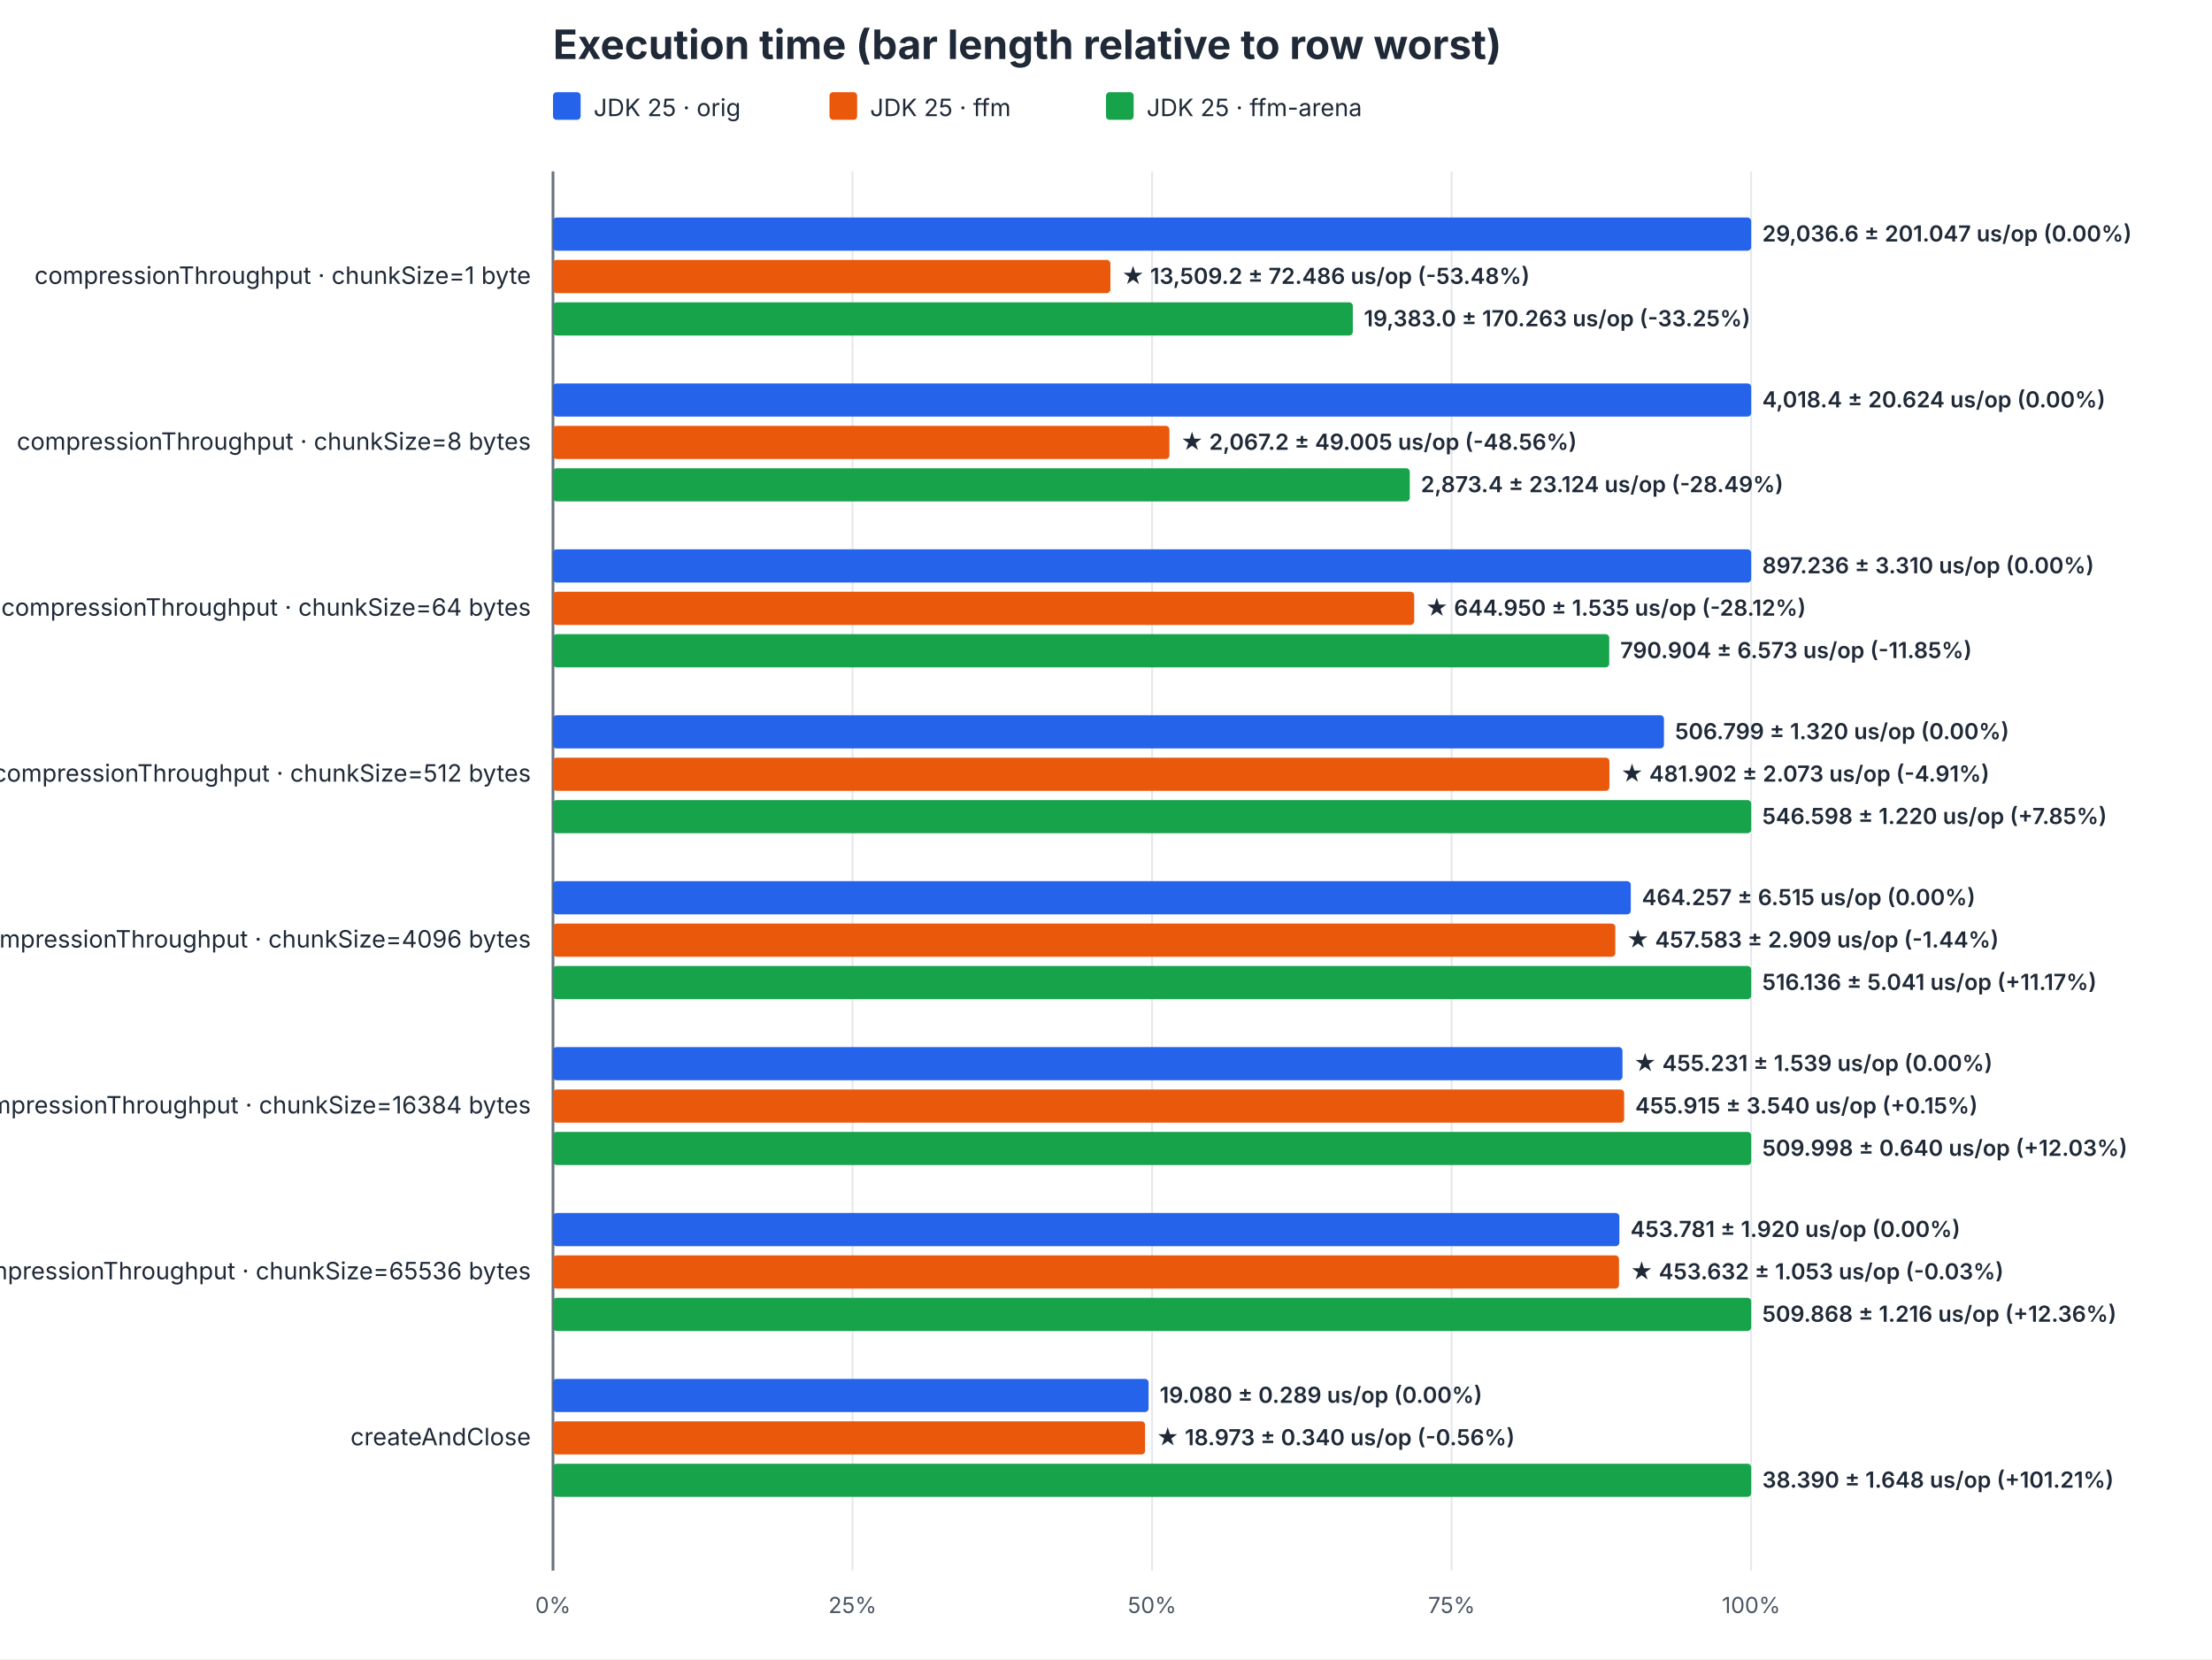
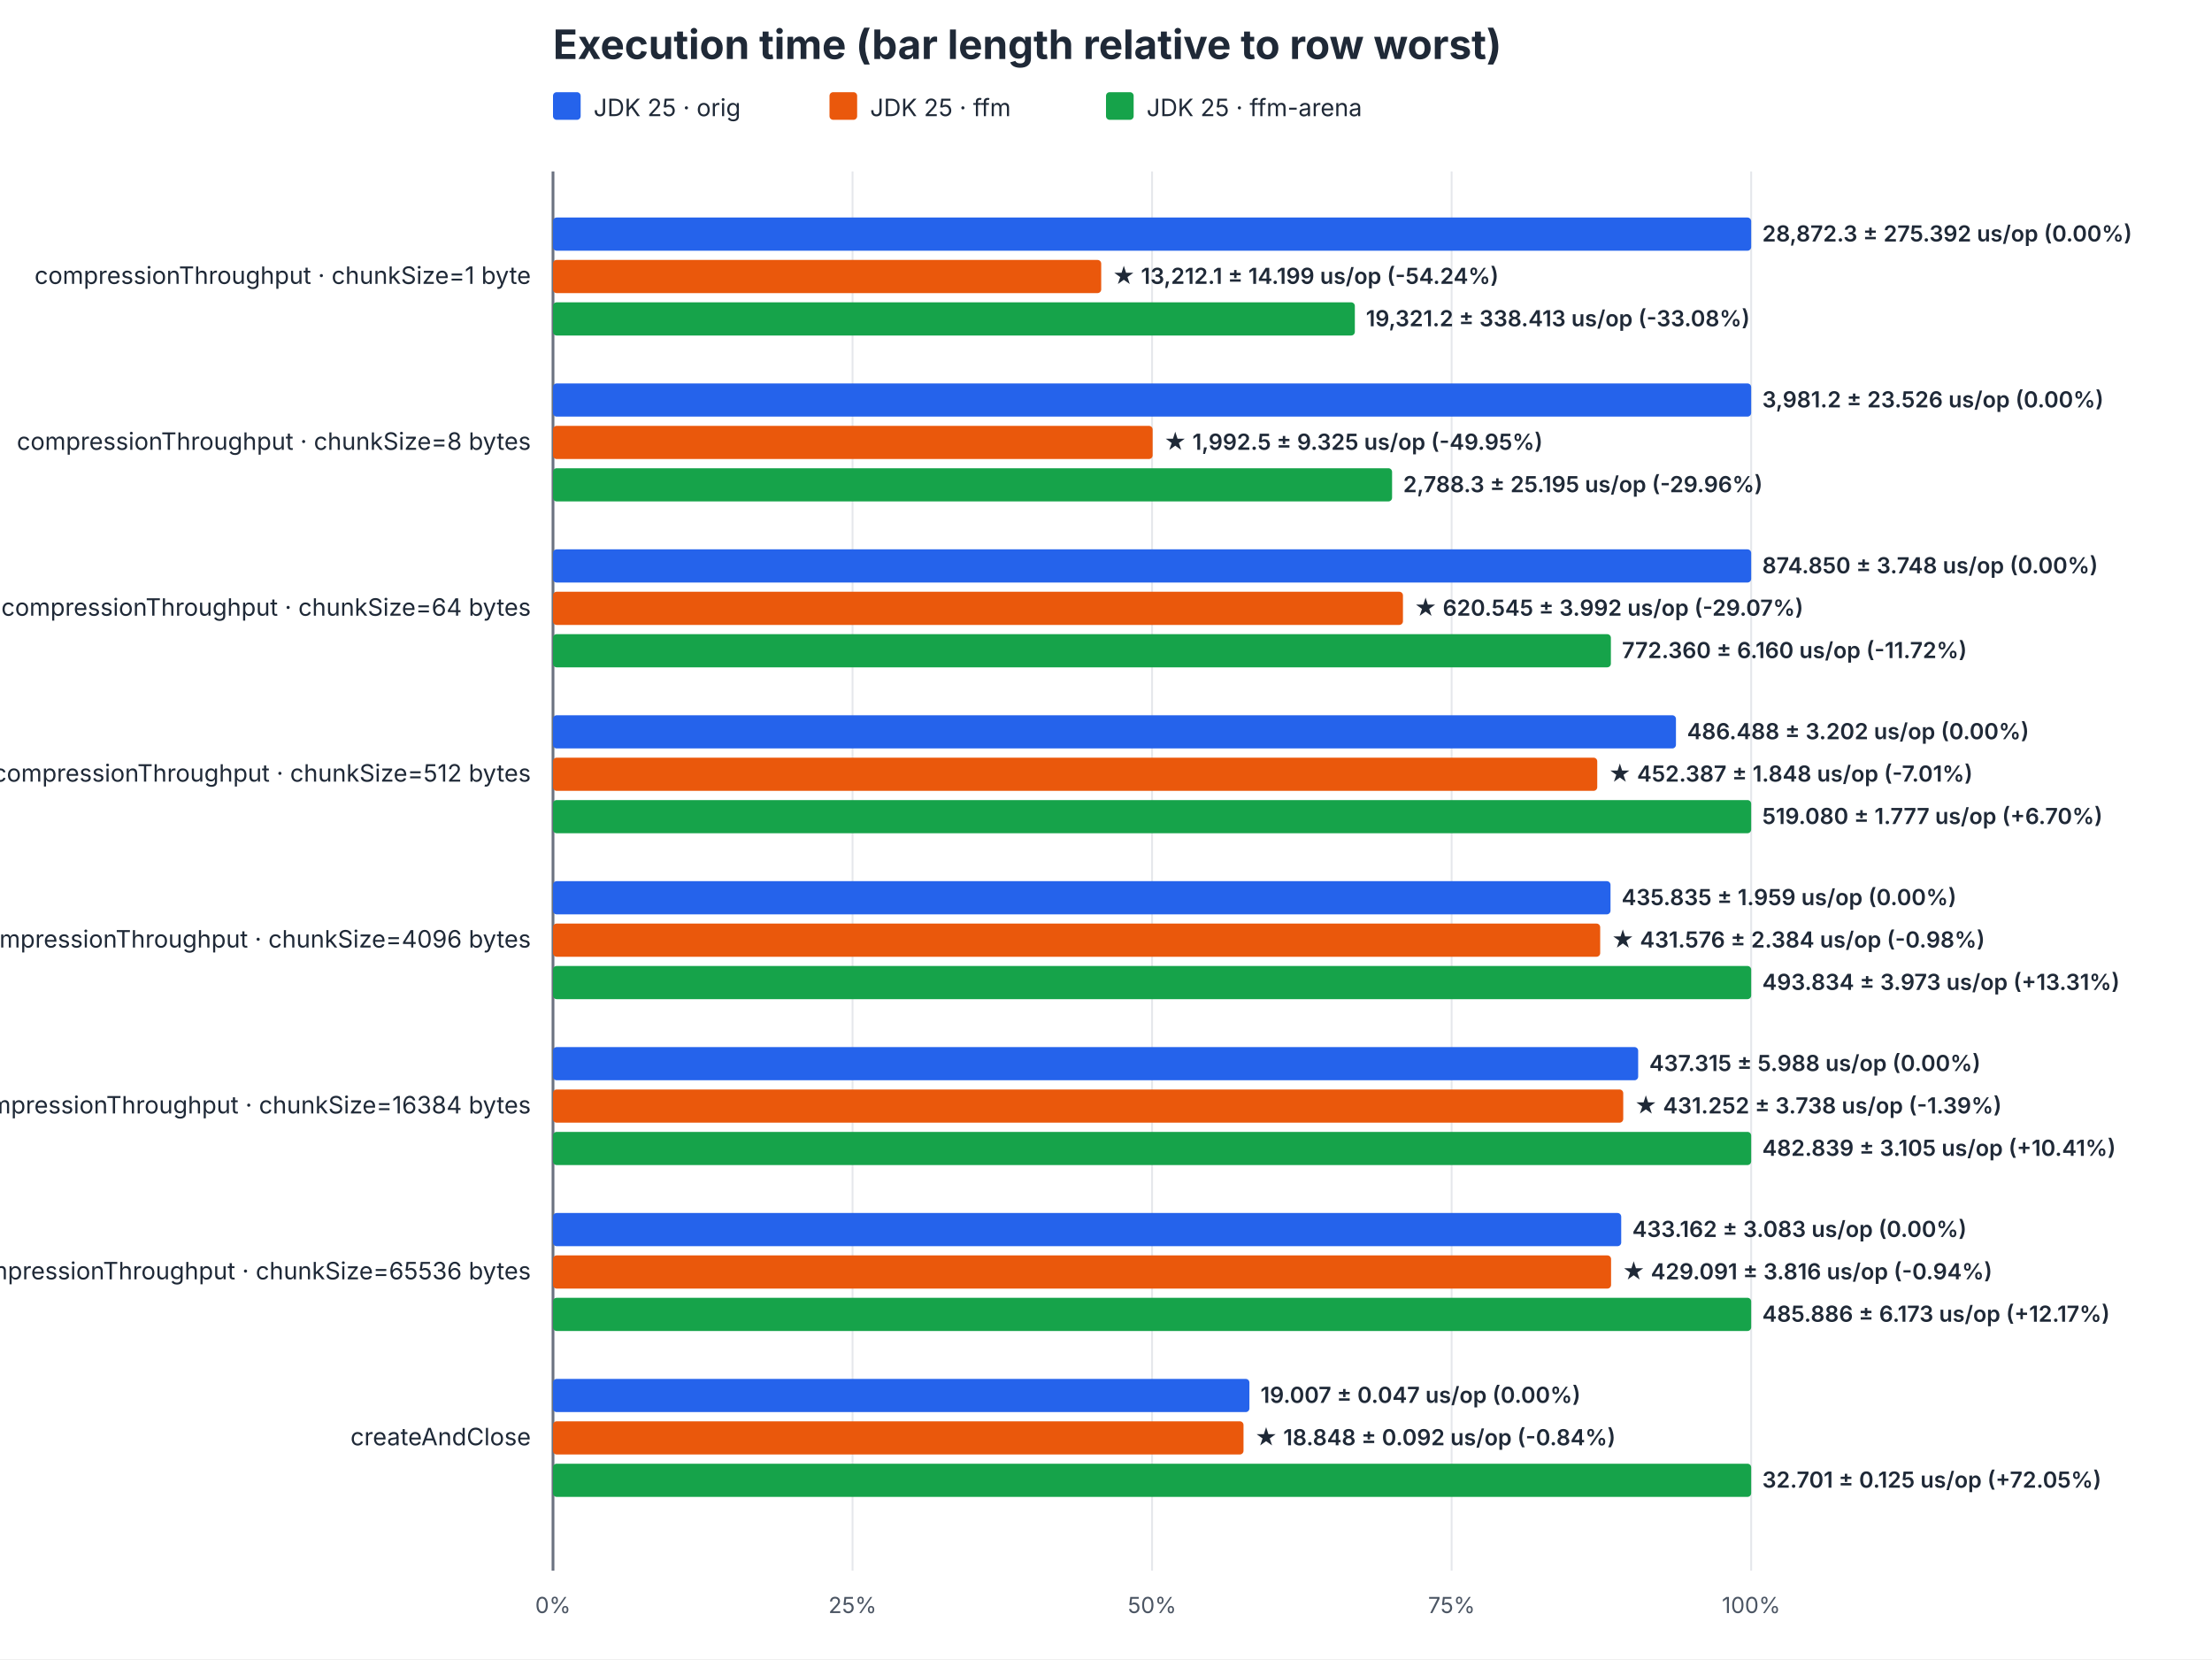
<svg xmlns="http://www.w3.org/2000/svg" width="1200" height="900" viewBox="0 0 1200 900">
  <rect width="100%" height="100%" fill="#ffffff" />
  <style>text{font-family:system-ui,-apple-system,sans-serif;fill:#1f2937}.title{font-size:22px;font-weight:700}.label{font-size:13px}.tick{font-size:12px;fill:#4b5563}.value{font-size:12px;font-weight:600}</style>
  <text x="300" y="32" class="title">Execution time (bar length relative to row worst)</text>
  <rect x="300" y="50" width="15" height="15" rx="2" fill="#2563eb" />
  <text x="322" y="63" class="label">JDK 25 · orig</text>
  <rect x="450" y="50" width="15" height="15" rx="2" fill="#ea580c" />
  <text x="472" y="63" class="label">JDK 25 · ffm</text>
  <rect x="600" y="50" width="15" height="15" rx="2" fill="#16a34a" />
  <text x="622" y="63" class="label">JDK 25 · ffm-arena</text>
  <line x1="300.0" y1="93" x2="300.0" y2="852" stroke="#e5e7eb" />
  <text x="300.0" y="875" text-anchor="middle" class="tick">0%</text>
  <line x1="462.5" y1="93" x2="462.5" y2="852" stroke="#e5e7eb" />
  <text x="462.5" y="875" text-anchor="middle" class="tick">25%</text>
  <line x1="625.0" y1="93" x2="625.0" y2="852" stroke="#e5e7eb" />
  <text x="625.0" y="875" text-anchor="middle" class="tick">50%</text>
  <line x1="787.5" y1="93" x2="787.5" y2="852" stroke="#e5e7eb" />
  <text x="787.5" y="875" text-anchor="middle" class="tick">75%</text>
  <line x1="950.0" y1="93" x2="950.0" y2="852" stroke="#e5e7eb" />
  <text x="950.0" y="875" text-anchor="middle" class="tick">100%</text>
  <line x1="300.0" y1="93" x2="300.0" y2="852" stroke="#6b7280" stroke-width="1.5" />
  <text x="288" y="154.0" text-anchor="end" class="label">compressionThroughput · chunkSize=1 byte</text>
  <rect x="300.0" y="118.0" width="650.0" height="18" rx="2" fill="#2563eb" />
-   <text x="956.0" y="131.0" text-anchor="start" class="value">29,036.6 ± 201.047 us/op (0.00%)</text>
-   <rect x="300.0" y="141.0" width="302.4" height="18" rx="2" fill="#ea580c" />
-   <text x="608.4" y="154.0" text-anchor="start" class="value">★ 13,509.2 ± 72.486 us/op (-53.48%)</text>
-   <rect x="300.0" y="164.0" width="433.9" height="18" rx="2" fill="#16a34a" />
-   <text x="739.9" y="177.0" text-anchor="start" class="value">19,383.0 ± 170.263 us/op (-33.25%)</text>
+   <text x="956.0" y="131.0" text-anchor="start" class="value">28,872.3 ± 275.392 us/op (0.00%)</text>
+   <rect x="300.0" y="141.0" width="297.4" height="18" rx="2" fill="#ea580c" />
+   <text x="603.4" y="154.0" text-anchor="start" class="value">★ 13,212.1 ± 14.199 us/op (-54.24%)</text>
+   <rect x="300.0" y="164.0" width="435.0" height="18" rx="2" fill="#16a34a" />
+   <text x="741.0" y="177.0" text-anchor="start" class="value">19,321.2 ± 338.413 us/op (-33.08%)</text>
  <text x="288" y="244.0" text-anchor="end" class="label">compressionThroughput · chunkSize=8 bytes</text>
  <rect x="300.0" y="208.0" width="650.0" height="18" rx="2" fill="#2563eb" />
-   <text x="956.0" y="221.0" text-anchor="start" class="value">4,018.4 ± 20.624 us/op (0.00%)</text>
-   <rect x="300.0" y="231.0" width="334.4" height="18" rx="2" fill="#ea580c" />
-   <text x="640.4" y="244.0" text-anchor="start" class="value">★ 2,067.2 ± 49.005 us/op (-48.56%)</text>
-   <rect x="300.0" y="254.0" width="464.8" height="18" rx="2" fill="#16a34a" />
-   <text x="770.8" y="267.0" text-anchor="start" class="value">2,873.4 ± 23.124 us/op (-28.49%)</text>
+   <text x="956.0" y="221.0" text-anchor="start" class="value">3,981.2 ± 23.526 us/op (0.00%)</text>
+   <rect x="300.0" y="231.0" width="325.3" height="18" rx="2" fill="#ea580c" />
+   <text x="631.3" y="244.0" text-anchor="start" class="value">★ 1,992.5 ± 9.325 us/op (-49.95%)</text>
+   <rect x="300.0" y="254.0" width="455.2" height="18" rx="2" fill="#16a34a" />
+   <text x="761.2" y="267.0" text-anchor="start" class="value">2,788.3 ± 25.195 us/op (-29.96%)</text>
  <text x="288" y="334.0" text-anchor="end" class="label">compressionThroughput · chunkSize=64 bytes</text>
  <rect x="300.0" y="298.0" width="650.0" height="18" rx="2" fill="#2563eb" />
-   <text x="956.0" y="311.0" text-anchor="start" class="value">897.236 ± 3.310 us/op (0.00%)</text>
-   <rect x="300.0" y="321.0" width="467.2" height="18" rx="2" fill="#ea580c" />
-   <text x="773.2" y="334.0" text-anchor="start" class="value">★ 644.950 ± 1.535 us/op (-28.12%)</text>
-   <rect x="300.0" y="344.0" width="573.0" height="18" rx="2" fill="#16a34a" />
-   <text x="879.0" y="357.0" text-anchor="start" class="value">790.904 ± 6.573 us/op (-11.85%)</text>
+   <text x="956.0" y="311.0" text-anchor="start" class="value">874.850 ± 3.748 us/op (0.00%)</text>
+   <rect x="300.0" y="321.0" width="461.1" height="18" rx="2" fill="#ea580c" />
+   <text x="767.1" y="334.0" text-anchor="start" class="value">★ 620.545 ± 3.992 us/op (-29.07%)</text>
+   <rect x="300.0" y="344.0" width="573.9" height="18" rx="2" fill="#16a34a" />
+   <text x="879.9" y="357.0" text-anchor="start" class="value">772.360 ± 6.160 us/op (-11.72%)</text>
  <text x="288" y="424.0" text-anchor="end" class="label">compressionThroughput · chunkSize=512 bytes</text>
-   <rect x="300.0" y="388.0" width="602.7" height="18" rx="2" fill="#2563eb" />
-   <text x="908.7" y="401.0" text-anchor="start" class="value">506.799 ± 1.320 us/op (0.00%)</text>
-   <rect x="300.0" y="411.0" width="573.1" height="18" rx="2" fill="#ea580c" />
-   <text x="879.1" y="424.0" text-anchor="start" class="value">★ 481.902 ± 2.073 us/op (-4.91%)</text>
+   <rect x="300.0" y="388.0" width="609.2" height="18" rx="2" fill="#2563eb" />
+   <text x="915.2" y="401.0" text-anchor="start" class="value">486.488 ± 3.202 us/op (0.00%)</text>
+   <rect x="300.0" y="411.0" width="566.5" height="18" rx="2" fill="#ea580c" />
+   <text x="872.5" y="424.0" text-anchor="start" class="value">★ 452.387 ± 1.848 us/op (-7.01%)</text>
  <rect x="300.0" y="434.0" width="650.0" height="18" rx="2" fill="#16a34a" />
-   <text x="956.0" y="447.0" text-anchor="start" class="value">546.598 ± 1.220 us/op (+7.85%)</text>
+   <text x="956.0" y="447.0" text-anchor="start" class="value">519.080 ± 1.777 us/op (+6.70%)</text>
  <text x="288" y="514.0" text-anchor="end" class="label">compressionThroughput · chunkSize=4096 bytes</text>
-   <rect x="300.0" y="478.0" width="584.7" height="18" rx="2" fill="#2563eb" />
-   <text x="890.7" y="491.0" text-anchor="start" class="value">464.257 ± 6.515 us/op (0.00%)</text>
-   <rect x="300.0" y="501.0" width="576.3" height="18" rx="2" fill="#ea580c" />
-   <text x="882.3" y="514.0" text-anchor="start" class="value">★ 457.583 ± 2.909 us/op (-1.44%)</text>
+   <rect x="300.0" y="478.0" width="573.7" height="18" rx="2" fill="#2563eb" />
+   <text x="879.7" y="491.0" text-anchor="start" class="value">435.835 ± 1.959 us/op (0.00%)</text>
+   <rect x="300.0" y="501.0" width="568.1" height="18" rx="2" fill="#ea580c" />
+   <text x="874.1" y="514.0" text-anchor="start" class="value">★ 431.576 ± 2.384 us/op (-0.98%)</text>
  <rect x="300.0" y="524.0" width="650.0" height="18" rx="2" fill="#16a34a" />
-   <text x="956.0" y="537.0" text-anchor="start" class="value">516.136 ± 5.041 us/op (+11.17%)</text>
+   <text x="956.0" y="537.0" text-anchor="start" class="value">493.834 ± 3.973 us/op (+13.31%)</text>
  <text x="288" y="604.0" text-anchor="end" class="label">compressionThroughput · chunkSize=16384 bytes</text>
-   <rect x="300.0" y="568.0" width="580.2" height="18" rx="2" fill="#2563eb" />
-   <text x="886.2" y="581.0" text-anchor="start" class="value">★ 455.231 ± 1.539 us/op (0.00%)</text>
-   <rect x="300.0" y="591.0" width="581.1" height="18" rx="2" fill="#ea580c" />
-   <text x="887.1" y="604.0" text-anchor="start" class="value">455.915 ± 3.540 us/op (+0.15%)</text>
+   <rect x="300.0" y="568.0" width="588.7" height="18" rx="2" fill="#2563eb" />
+   <text x="894.7" y="581.0" text-anchor="start" class="value">437.315 ± 5.988 us/op (0.00%)</text>
+   <rect x="300.0" y="591.0" width="580.6" height="18" rx="2" fill="#ea580c" />
+   <text x="886.6" y="604.0" text-anchor="start" class="value">★ 431.252 ± 3.738 us/op (-1.39%)</text>
  <rect x="300.0" y="614.0" width="650.0" height="18" rx="2" fill="#16a34a" />
-   <text x="956.0" y="627.0" text-anchor="start" class="value">509.998 ± 0.640 us/op (+12.03%)</text>
+   <text x="956.0" y="627.0" text-anchor="start" class="value">482.839 ± 3.105 us/op (+10.41%)</text>
  <text x="288" y="694.0" text-anchor="end" class="label">compressionThroughput · chunkSize=65536 bytes</text>
-   <rect x="300.0" y="658.0" width="578.5" height="18" rx="2" fill="#2563eb" />
-   <text x="884.5" y="671.0" text-anchor="start" class="value">453.781 ± 1.920 us/op (0.00%)</text>
-   <rect x="300.0" y="681.0" width="578.3" height="18" rx="2" fill="#ea580c" />
-   <text x="884.3" y="694.0" text-anchor="start" class="value">★ 453.632 ± 1.053 us/op (-0.03%)</text>
+   <rect x="300.0" y="658.0" width="579.5" height="18" rx="2" fill="#2563eb" />
+   <text x="885.5" y="671.0" text-anchor="start" class="value">433.162 ± 3.083 us/op (0.00%)</text>
+   <rect x="300.0" y="681.0" width="574.0" height="18" rx="2" fill="#ea580c" />
+   <text x="880.0" y="694.0" text-anchor="start" class="value">★ 429.091 ± 3.816 us/op (-0.94%)</text>
  <rect x="300.0" y="704.0" width="650.0" height="18" rx="2" fill="#16a34a" />
-   <text x="956.0" y="717.0" text-anchor="start" class="value">509.868 ± 1.216 us/op (+12.36%)</text>
+   <text x="956.0" y="717.0" text-anchor="start" class="value">485.886 ± 6.173 us/op (+12.17%)</text>
  <text x="288" y="784.0" text-anchor="end" class="label">createAndClose</text>
-   <rect x="300.0" y="748.0" width="323.1" height="18" rx="2" fill="#2563eb" />
-   <text x="629.1" y="761.0" text-anchor="start" class="value">19.080 ± 0.289 us/op (0.00%)</text>
-   <rect x="300.0" y="771.0" width="321.2" height="18" rx="2" fill="#ea580c" />
-   <text x="627.2" y="784.0" text-anchor="start" class="value">★ 18.973 ± 0.340 us/op (-0.56%)</text>
+   <rect x="300.0" y="748.0" width="377.8" height="18" rx="2" fill="#2563eb" />
+   <text x="683.8" y="761.0" text-anchor="start" class="value">19.007 ± 0.047 us/op (0.00%)</text>
+   <rect x="300.0" y="771.0" width="374.6" height="18" rx="2" fill="#ea580c" />
+   <text x="680.6" y="784.0" text-anchor="start" class="value">★ 18.848 ± 0.092 us/op (-0.84%)</text>
  <rect x="300.0" y="794.0" width="650.0" height="18" rx="2" fill="#16a34a" />
-   <text x="956.0" y="807.0" text-anchor="start" class="value">38.390 ± 1.648 us/op (+101.21%)</text>
+   <text x="956.0" y="807.0" text-anchor="start" class="value">32.701 ± 0.125 us/op (+72.05%)</text>
</svg>
